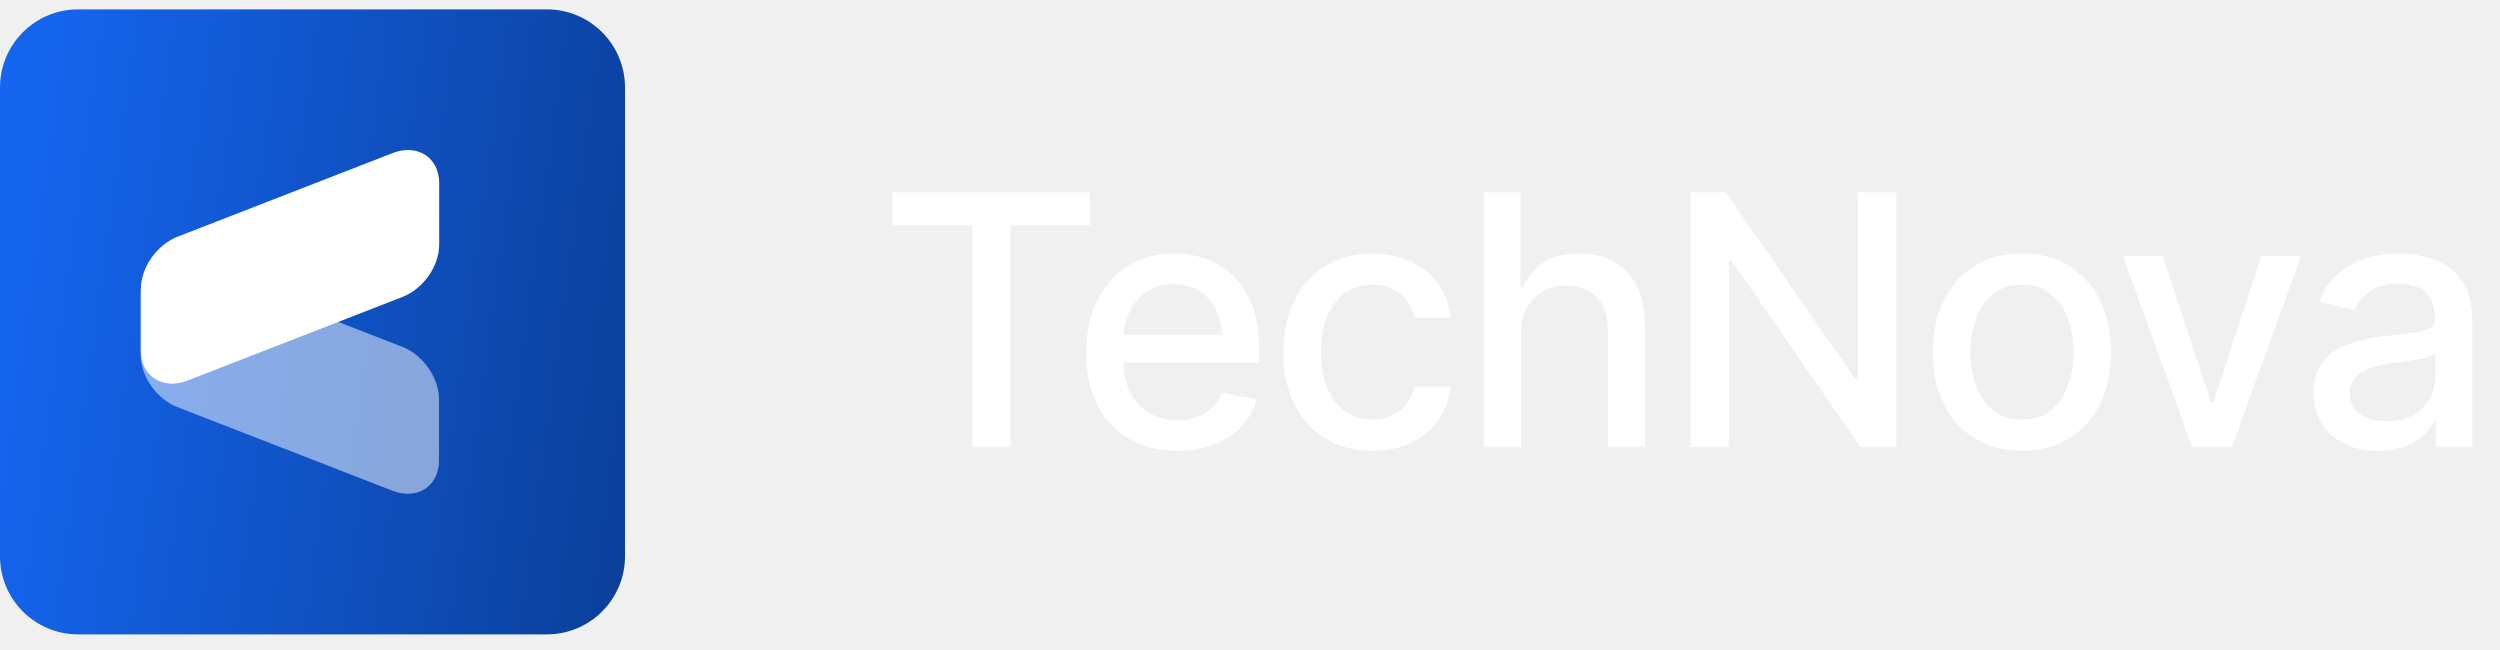
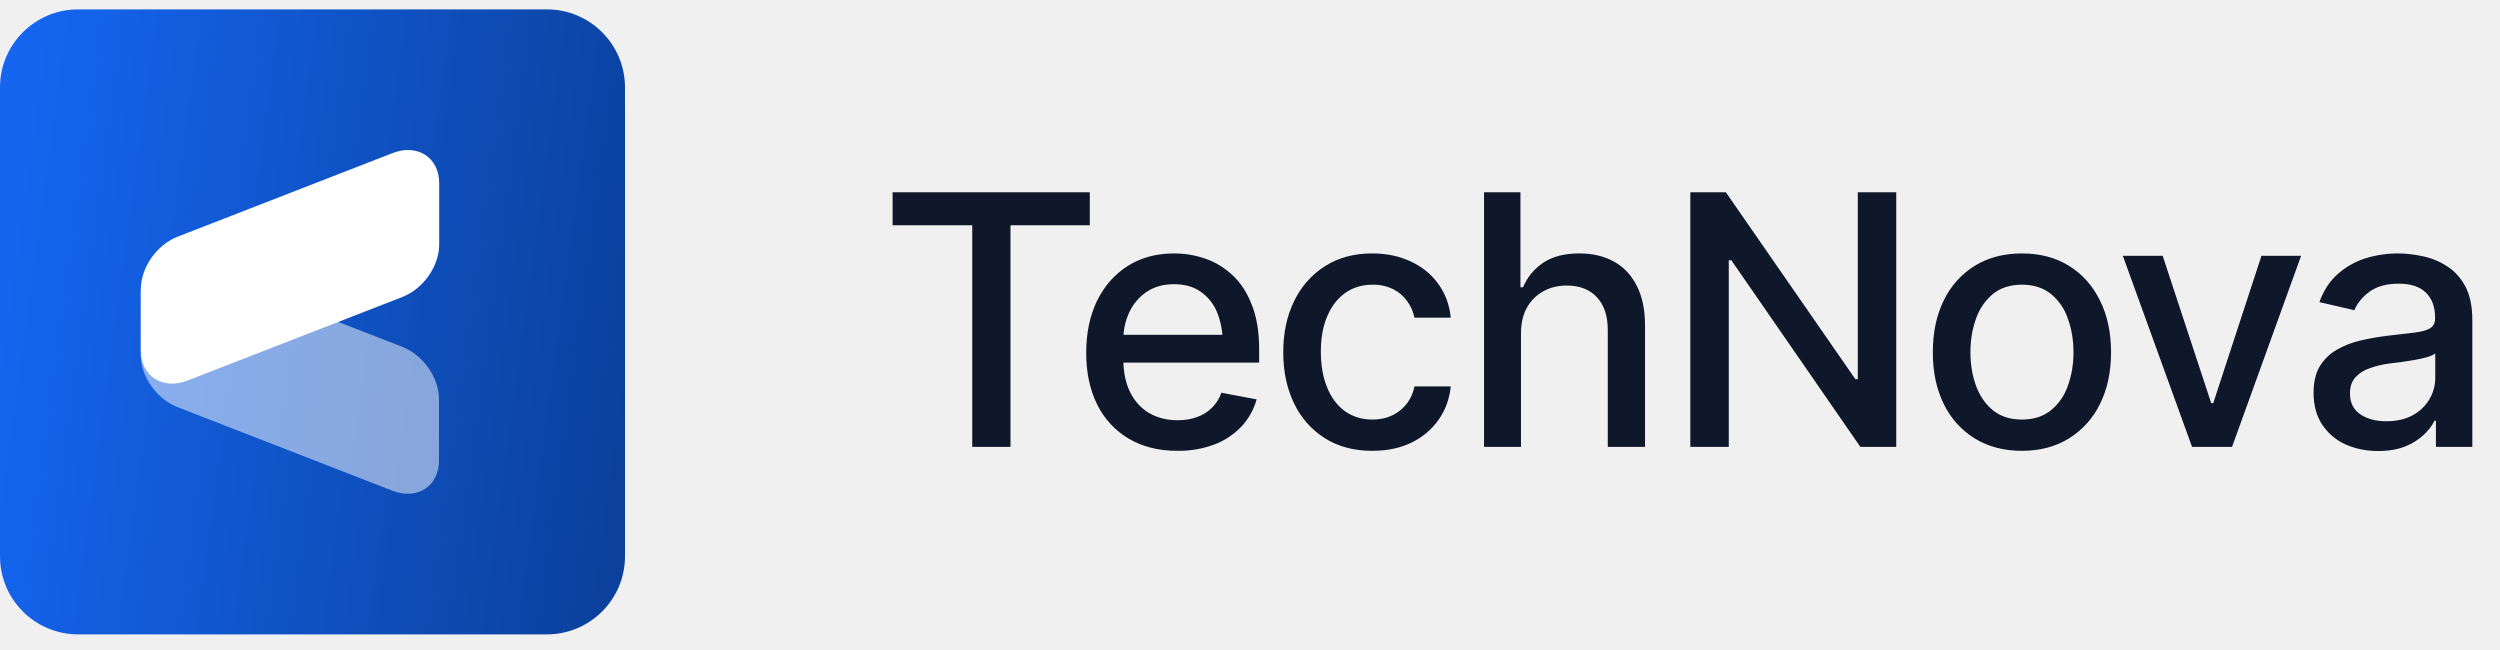
<svg xmlns="http://www.w3.org/2000/svg" width="100" height="26" fill="none">
  <rect width="25" height="25" y=".375" fill="url(#a)" rx="3.125" />
  <path fill="#fff" d="M7.111 9.465c-.842.327-1.477 1.232-1.477 2.105v2.448c0 1.028.87 1.591 1.862 1.206l8.595-3.343c.842-.327 1.477-1.232 1.477-2.105V7.328c0-1.027-.87-1.591-1.862-1.206L7.111 9.465Z" />
  <path fill="#fff" fill-opacity=".5" d="M16.083 13.87c.842.327 1.477 1.232 1.477 2.105v2.448c0 1.028-.871 1.591-1.863 1.206l-8.595-3.343c-.842-.327-1.477-1.233-1.477-2.105v-2.448c0-1.028.87-1.592 1.862-1.206l8.596 3.343Z" />
-   <path fill="#fff" d="M35.704 9.01V7.69h7.888v1.32H40.42v8.865h-1.53V9.01h-3.186Zm11.388 9.023c-.747 0-1.395-.162-1.941-.486a3.25 3.25 0 0 1-1.265-1.367c-.292-.592-.438-1.283-.438-2.071 0-.784.144-1.474.431-2.071.292-.597.7-1.062 1.224-1.395.528-.337 1.148-.506 1.86-.506.432 0 .851.07 1.257.212.406.141.77.365 1.094.67.323.305.578.702.765 1.19.192.487.287 1.075.287 1.763v.533H44.29v-1.114h5.312l-.69.37c0-.47-.074-.885-.22-1.245a1.818 1.818 0 0 0-.656-.84c-.287-.206-.644-.308-1.073-.308-.428 0-.795.102-1.1.307a2 2 0 0 0-.69.814c-.16.337-.24.706-.24 1.107v.759c0 .524.091.968.273 1.333.183.365.436.643.76.834.327.191.708.287 1.14.287.283 0 .538-.04.766-.123a1.577 1.577 0 0 0 .984-.977l1.409.266c-.114.41-.315.77-.602 1.08a2.92 2.92 0 0 1-1.087.725 4.076 4.076 0 0 1-1.483.253Zm7.8 0c-.734 0-1.368-.169-1.9-.506a3.328 3.328 0 0 1-1.231-1.395c-.287-.592-.431-1.271-.431-2.037 0-.78.146-1.465.438-2.057a3.381 3.381 0 0 1 1.237-1.395c.533-.337 1.157-.506 1.873-.506.583 0 1.1.107 1.552.322.455.21.822.508 1.1.895.283.387.45.839.5 1.354h-1.45a1.705 1.705 0 0 0-.294-.664 1.51 1.51 0 0 0-.56-.478 1.8 1.8 0 0 0-.828-.178c-.414 0-.777.11-1.087.328-.305.215-.544.522-.717.923-.174.401-.26.875-.26 1.422 0 .552.084 1.032.253 1.442.168.41.408.727.718.95.314.22.679.329 1.093.329.429 0 .793-.119 1.094-.356.305-.237.501-.56.588-.97h1.45c-.05.496-.21.938-.48 1.326a2.796 2.796 0 0 1-1.08.916c-.45.223-.977.335-1.578.335Zm5.947-4.69v4.532h-1.477V7.69h1.456v3.8h.102c.178-.414.45-.742.814-.984.37-.246.85-.369 1.442-.369.524 0 .983.107 1.374.322.392.214.698.535.916.963.224.429.335.962.335 1.6v4.853h-1.49V13.2c0-.565-.146-1.003-.437-1.313-.287-.31-.689-.465-1.204-.465-.355 0-.67.078-.943.233-.273.15-.49.367-.65.65-.159.282-.238.628-.238 1.038ZM75.85 7.69v10.185h-1.436l-5.16-7.464h-.103v7.464h-1.538V7.69h1.421l5.182 7.478h.096V7.69h1.538Zm5.024 10.343c-.715 0-1.342-.164-1.88-.492a3.328 3.328 0 0 1-1.244-1.381c-.292-.593-.437-1.28-.437-2.065 0-.793.145-1.486.437-2.078a3.319 3.319 0 0 1 1.244-1.388c.538-.328 1.165-.492 1.88-.492.72 0 1.347.164 1.88.492.533.329.948.791 1.244 1.388.296.593.444 1.285.444 2.078 0 .784-.148 1.472-.444 2.065a3.328 3.328 0 0 1-1.244 1.38c-.533.329-1.16.493-1.88.493Zm0-1.251c.47 0 .857-.123 1.162-.37a2.15 2.15 0 0 0 .677-.977c.15-.41.226-.857.226-1.34 0-.492-.076-.943-.226-1.353a2.16 2.16 0 0 0-.677-.985c-.305-.246-.692-.369-1.162-.369-.465 0-.85.123-1.155.37a2.229 2.229 0 0 0-.677.984c-.15.41-.225.861-.225 1.353 0 .483.075.93.225 1.34.15.406.376.731.677.978.305.246.69.369 1.155.369Zm11.17-6.55-2.762 7.643h-1.6l-2.768-7.642h1.593l1.941 5.892h.082l1.928-5.892h1.586Zm3.082 7.808c-.483 0-.92-.09-1.312-.267a2.195 2.195 0 0 1-.93-.793c-.228-.346-.341-.768-.341-1.265 0-.433.081-.786.246-1.06a1.89 1.89 0 0 1 .676-.662 3.45 3.45 0 0 1 .944-.37 9.836 9.836 0 0 1 1.066-.19c.46-.051.832-.094 1.114-.13.283-.037.488-.094.616-.172.132-.082.198-.212.198-.39v-.034c0-.432-.123-.767-.37-1.004-.24-.237-.6-.356-1.08-.356-.496 0-.89.11-1.182.328-.287.214-.485.458-.595.732l-1.401-.322c.168-.464.412-.838.731-1.12a3.04 3.04 0 0 1 1.108-.63c.42-.132.857-.198 1.312-.198.306 0 .63.037.971.11.342.068.663.198.964.39.305.186.554.455.745.806.191.35.287.804.287 1.36v5.072h-1.456V16.83h-.055a2.01 2.01 0 0 1-.43.56 2.275 2.275 0 0 1-.739.465c-.3.123-.663.185-1.087.185Zm.322-1.19c.415 0 .768-.08 1.06-.24a1.75 1.75 0 0 0 .67-.642c.154-.264.232-.544.232-.84v-.992c-.055.05-.157.098-.308.144-.15.045-.321.084-.513.116-.191.032-.378.061-.56.089-.182.023-.335.04-.458.055-.287.04-.55.104-.786.191a1.333 1.333 0 0 0-.575.37c-.14.159-.211.37-.211.635 0 .369.136.647.41.834.273.187.62.28 1.039.28Z" />
+   <path fill="#0F172A" d="M35.704 9.01V7.69h7.888v1.32H40.42v8.865h-1.53V9.01h-3.186Zm11.388 9.023c-.747 0-1.395-.162-1.941-.486a3.25 3.25 0 0 1-1.265-1.367c-.292-.592-.438-1.283-.438-2.071 0-.784.144-1.474.431-2.071.292-.597.7-1.062 1.224-1.395.528-.337 1.148-.506 1.86-.506.432 0 .851.07 1.257.212.406.141.77.365 1.094.67.323.305.578.702.765 1.19.192.487.287 1.075.287 1.763v.533H44.29v-1.114h5.312l-.69.37c0-.47-.074-.885-.22-1.245a1.818 1.818 0 0 0-.656-.84c-.287-.206-.644-.308-1.073-.308-.428 0-.795.102-1.1.307a2 2 0 0 0-.69.814c-.16.337-.24.706-.24 1.107v.759c0 .524.091.968.273 1.333.183.365.436.643.76.834.327.191.708.287 1.14.287.283 0 .538-.04.766-.123a1.577 1.577 0 0 0 .984-.977l1.409.266c-.114.41-.315.77-.602 1.08a2.92 2.92 0 0 1-1.087.725 4.076 4.076 0 0 1-1.483.253Zm7.8 0c-.734 0-1.368-.169-1.9-.506a3.328 3.328 0 0 1-1.231-1.395c-.287-.592-.431-1.271-.431-2.037 0-.78.146-1.465.438-2.057a3.381 3.381 0 0 1 1.237-1.395c.533-.337 1.157-.506 1.873-.506.583 0 1.1.107 1.552.322.455.21.822.508 1.1.895.283.387.45.839.5 1.354h-1.45a1.705 1.705 0 0 0-.294-.664 1.51 1.51 0 0 0-.56-.478 1.8 1.8 0 0 0-.828-.178c-.414 0-.777.11-1.087.328-.305.215-.544.522-.717.923-.174.401-.26.875-.26 1.422 0 .552.084 1.032.253 1.442.168.41.408.727.718.95.314.22.679.329 1.093.329.429 0 .793-.119 1.094-.356.305-.237.501-.56.588-.97h1.45c-.05.496-.21.938-.48 1.326a2.796 2.796 0 0 1-1.08.916c-.45.223-.977.335-1.578.335Zm5.947-4.69v4.532h-1.477V7.69h1.456v3.8h.102c.178-.414.45-.742.814-.984.37-.246.85-.369 1.442-.369.524 0 .983.107 1.374.322.392.214.698.535.916.963.224.429.335.962.335 1.6v4.853h-1.49V13.2c0-.565-.146-1.003-.437-1.313-.287-.31-.689-.465-1.204-.465-.355 0-.67.078-.943.233-.273.15-.49.367-.65.65-.159.282-.238.628-.238 1.038ZM75.85 7.69v10.185h-1.436l-5.16-7.464h-.103v7.464h-1.538V7.69h1.421l5.182 7.478h.096V7.69h1.538Zm5.024 10.343c-.715 0-1.342-.164-1.88-.492a3.328 3.328 0 0 1-1.244-1.381c-.292-.593-.437-1.28-.437-2.065 0-.793.145-1.486.437-2.078a3.319 3.319 0 0 1 1.244-1.388c.538-.328 1.165-.492 1.88-.492.72 0 1.347.164 1.88.492.533.329.948.791 1.244 1.388.296.593.444 1.285.444 2.078 0 .784-.148 1.472-.444 2.065a3.328 3.328 0 0 1-1.244 1.38c-.533.329-1.16.493-1.88.493Zm0-1.251c.47 0 .857-.123 1.162-.37a2.15 2.15 0 0 0 .677-.977c.15-.41.226-.857.226-1.34 0-.492-.076-.943-.226-1.353a2.16 2.16 0 0 0-.677-.985c-.305-.246-.692-.369-1.162-.369-.465 0-.85.123-1.155.37a2.229 2.229 0 0 0-.677.984c-.15.41-.225.861-.225 1.353 0 .483.075.93.225 1.34.15.406.376.731.677.978.305.246.69.369 1.155.369Zm11.17-6.55-2.762 7.643h-1.6l-2.768-7.642h1.593l1.941 5.892h.082l1.928-5.892h1.586Zm3.082 7.808c-.483 0-.92-.09-1.312-.267a2.195 2.195 0 0 1-.93-.793c-.228-.346-.341-.768-.341-1.265 0-.433.081-.786.246-1.06a1.89 1.89 0 0 1 .676-.662 3.45 3.45 0 0 1 .944-.37 9.836 9.836 0 0 1 1.066-.19c.46-.051.832-.094 1.114-.13.283-.037.488-.094.616-.172.132-.082.198-.212.198-.39v-.034c0-.432-.123-.767-.37-1.004-.24-.237-.6-.356-1.08-.356-.496 0-.89.11-1.182.328-.287.214-.485.458-.595.732l-1.401-.322c.168-.464.412-.838.731-1.12a3.04 3.04 0 0 1 1.108-.63c.42-.132.857-.198 1.312-.198.306 0 .63.037.971.11.342.068.663.198.964.39.305.186.554.455.745.806.191.35.287.804.287 1.36v5.072h-1.456V16.83h-.055a2.01 2.01 0 0 1-.43.56 2.275 2.275 0 0 1-.739.465c-.3.123-.663.185-1.087.185Zm.322-1.19c.415 0 .768-.08 1.06-.24a1.75 1.75 0 0 0 .67-.642c.154-.264.232-.544.232-.84v-.992c-.055.05-.157.098-.308.144-.15.045-.321.084-.513.116-.191.032-.378.061-.56.089-.182.023-.335.04-.458.055-.287.04-.55.104-.786.191a1.333 1.333 0 0 0-.575.37c-.14.159-.211.37-.211.635 0 .369.136.647.41.834.273.187.62.28 1.039.28Z" />
  <defs>
    <linearGradient id="a" x1="1.563" x2="26.703" y1="1.313" y2="4.736" gradientUnits="userSpaceOnUse">
      <stop stop-color="#1565EF" />
      <stop offset="1" stop-color="#0B419D" />
    </linearGradient>
  </defs>
</svg>
